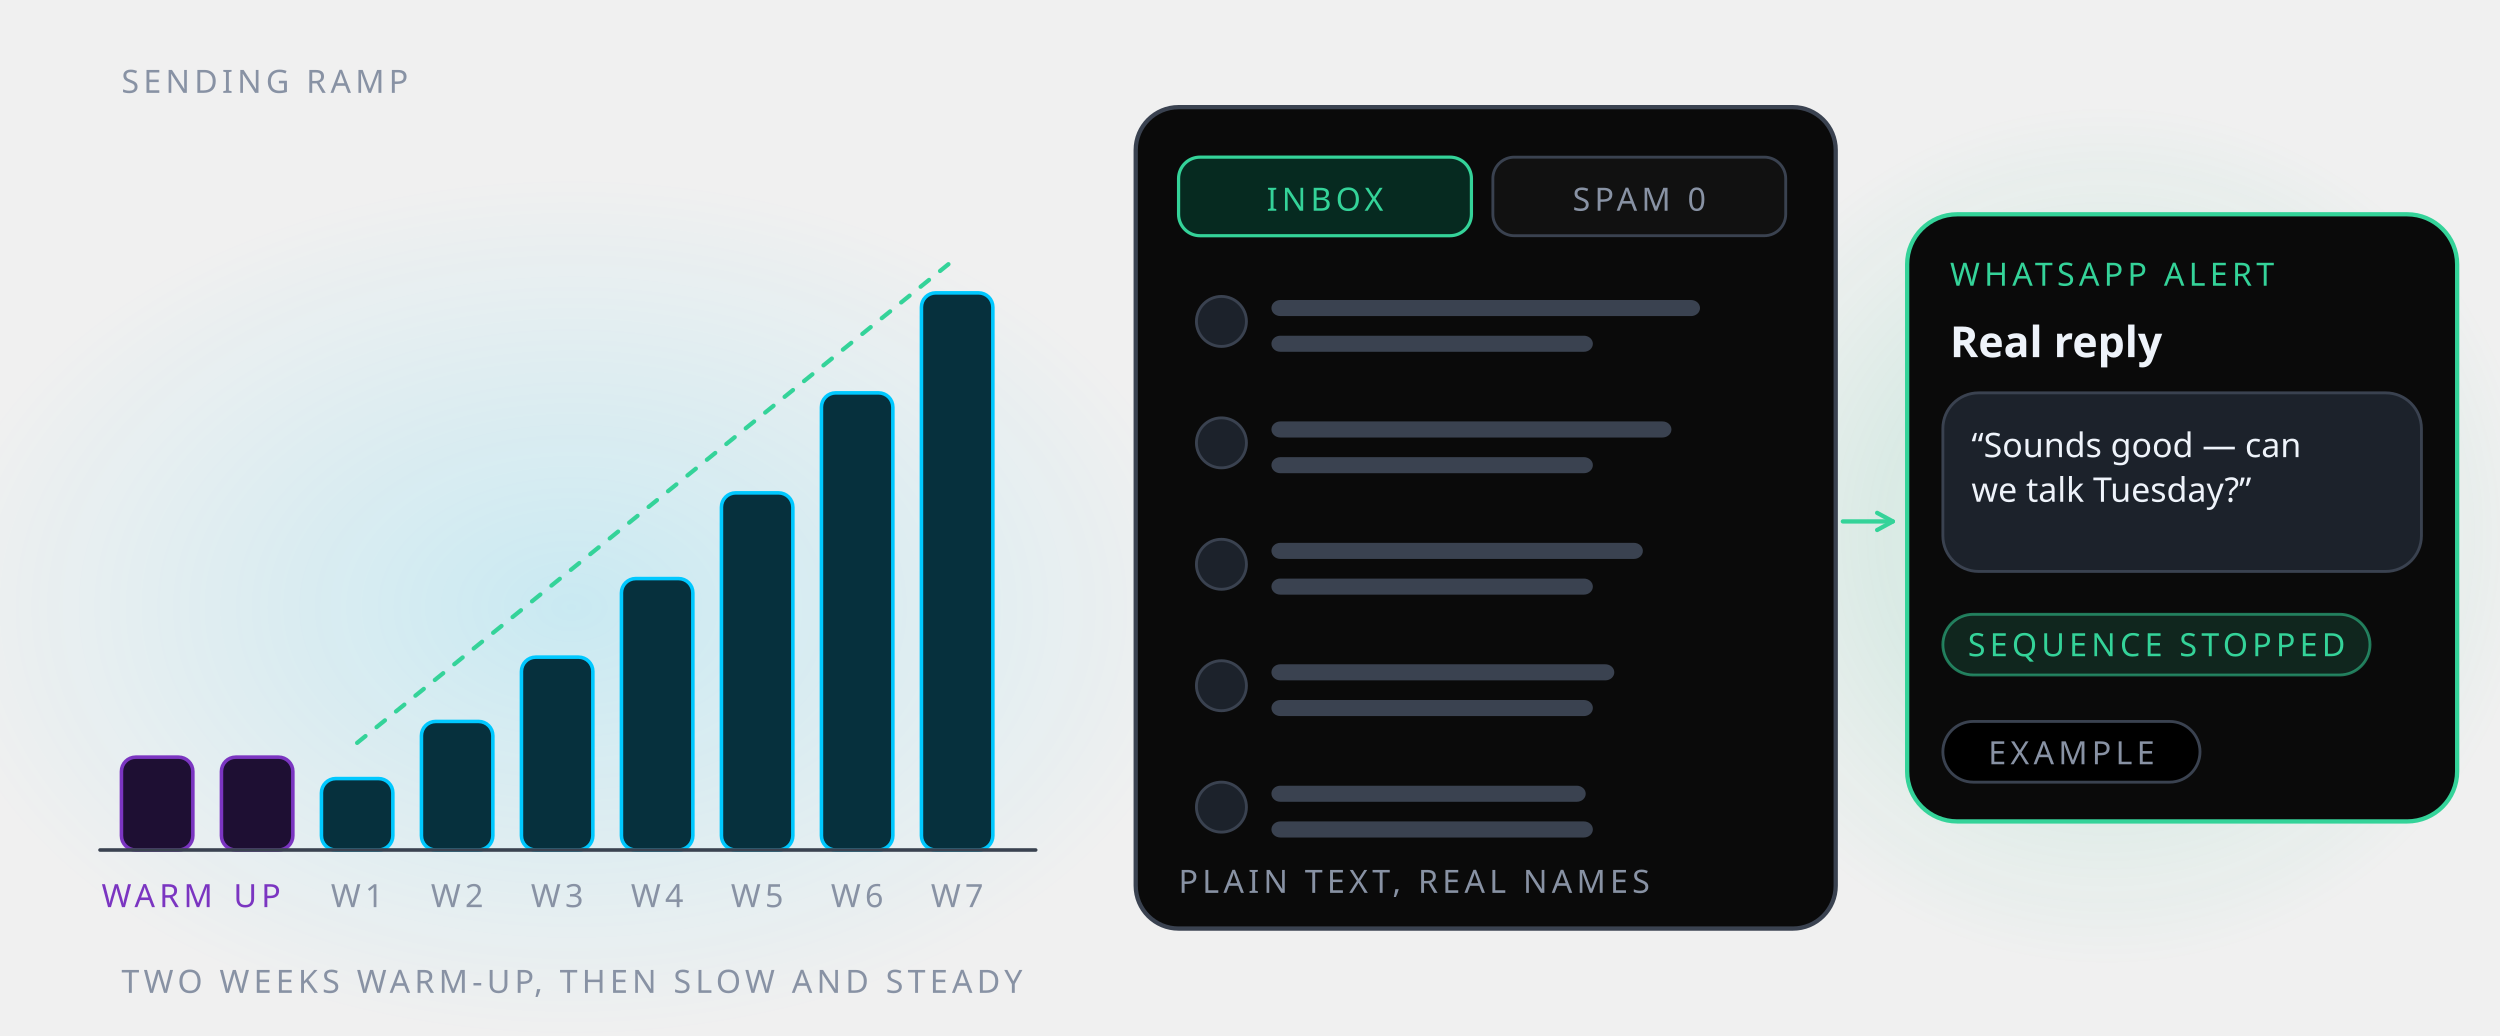
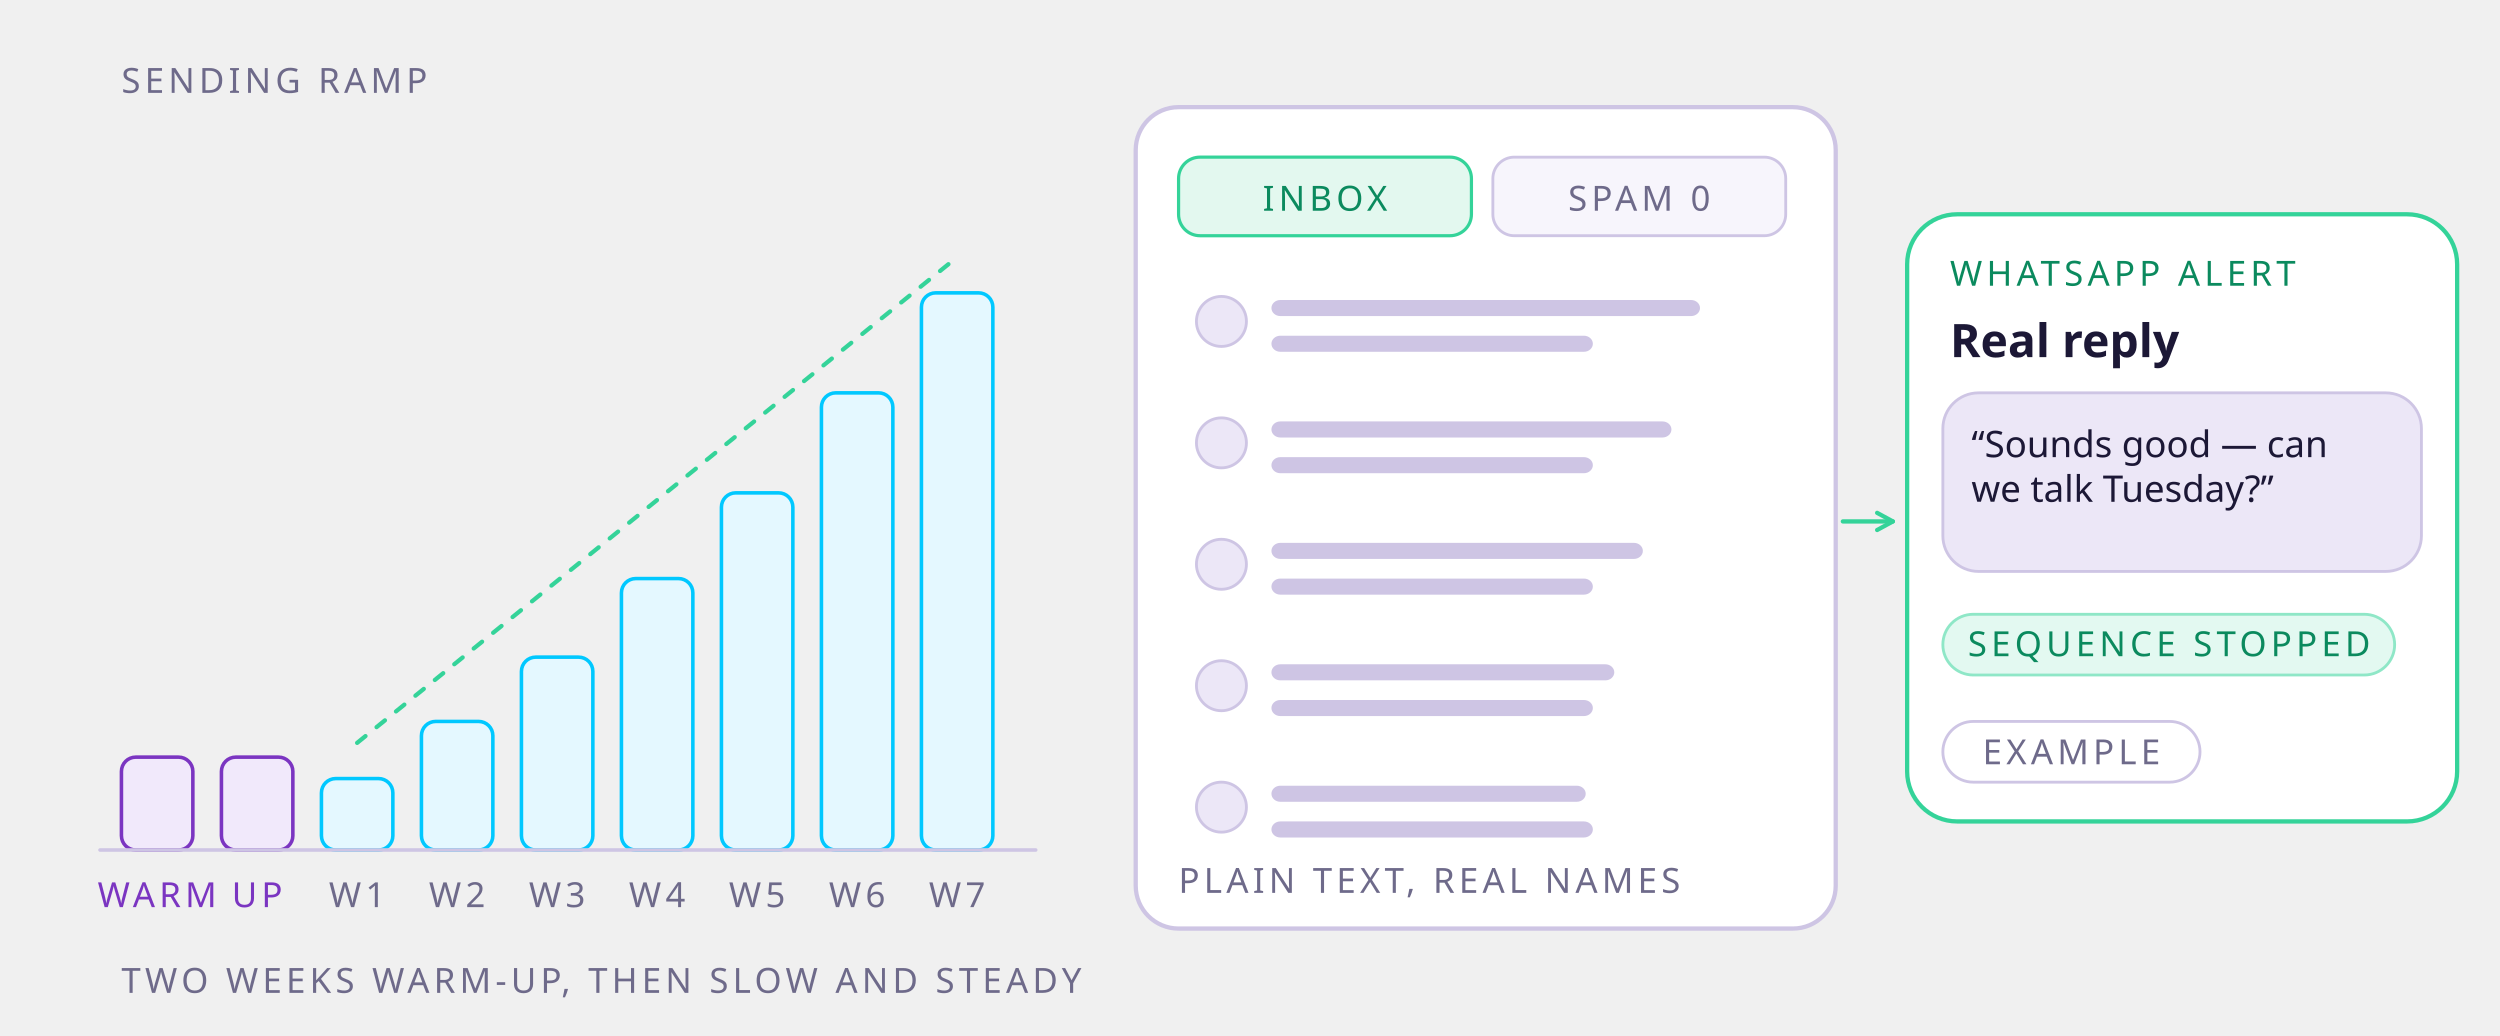
<svg xmlns="http://www.w3.org/2000/svg" viewBox="0 0 700 290" role="img" fill="none">
-   <defs>
-     <radialGradient id="cold-email-engine-halo1">
-       <stop offset="0" stop-color="#00C8FF" stop-opacity="0.16" />
-       <stop offset="1" stop-color="#00C8FF" stop-opacity="0" />
-     </radialGradient>
-     <radialGradient id="cold-email-engine-halo2">
-       <stop offset="0" stop-color="#10B981" stop-opacity="0.2" />
-       <stop offset="1" stop-color="#10B981" stop-opacity="0" />
-     </radialGradient>
-   </defs>
-   <ellipse cx="160" cy="170" rx="180" ry="120" fill="url(#cold-email-engine-halo1)" />
-   <ellipse cx="590" cy="150" rx="120" ry="120" fill="url(#cold-email-engine-halo2)" />
-   <text x="34" y="26" font-family="JetBrains Mono" font-size="9" font-weight="500" fill="#8892A4" text-anchor="start" letter-spacing="1.2">SENDING RAMP</text>
-   <rect x="34" y="212" width="20" height="26" rx="4" fill="#1E0F33" stroke="#7B35C1" stroke-width="1" />
-   <text x="44" y="254" font-family="JetBrains Mono" font-size="9" font-weight="500" fill="#7B35C1" text-anchor="middle" letter-spacing="1.2">WARM</text>
-   <rect x="62" y="212" width="20" height="26" rx="4" fill="#1E0F33" stroke="#7B35C1" stroke-width="1" />
-   <text x="72" y="254" font-family="JetBrains Mono" font-size="9" font-weight="500" fill="#7B35C1" text-anchor="middle" letter-spacing="1.2">UP</text>
-   <rect x="90" y="218" width="20" height="20" rx="4" fill="#06303D" stroke="#00C8FF" stroke-width="1" />
-   <text x="100" y="254" font-family="JetBrains Mono" font-size="9" font-weight="500" fill="#8892A4" text-anchor="middle" letter-spacing="1.2">W1</text>
-   <rect x="118" y="202" width="20" height="36" rx="4" fill="#06303D" stroke="#00C8FF" stroke-width="1" />
-   <text x="128" y="254" font-family="JetBrains Mono" font-size="9" font-weight="500" fill="#8892A4" text-anchor="middle" letter-spacing="1.2">W2</text>
-   <rect x="146" y="184" width="20" height="54" rx="4" fill="#06303D" stroke="#00C8FF" stroke-width="1" />
-   <text x="156" y="254" font-family="JetBrains Mono" font-size="9" font-weight="500" fill="#8892A4" text-anchor="middle" letter-spacing="1.2">W3</text>
-   <rect x="174" y="162" width="20" height="76" rx="4" fill="#06303D" stroke="#00C8FF" stroke-width="1" />
-   <text x="184" y="254" font-family="JetBrains Mono" font-size="9" font-weight="500" fill="#8892A4" text-anchor="middle" letter-spacing="1.2">W4</text>
-   <rect x="202" y="138" width="20" height="100" rx="4" fill="#06303D" stroke="#00C8FF" stroke-width="1" />
-   <text x="212" y="254" font-family="JetBrains Mono" font-size="9" font-weight="500" fill="#8892A4" text-anchor="middle" letter-spacing="1.2">W5</text>
-   <rect x="230" y="110" width="20" height="128" rx="4" fill="#06303D" stroke="#00C8FF" stroke-width="1" />
-   <text x="240" y="254" font-family="JetBrains Mono" font-size="9" font-weight="500" fill="#8892A4" text-anchor="middle" letter-spacing="1.2">W6</text>
-   <rect x="258" y="82" width="20" height="156" rx="4" fill="#06303D" stroke="#00C8FF" stroke-width="1" />
-   <text x="268" y="254" font-family="JetBrains Mono" font-size="9" font-weight="500" fill="#8892A4" text-anchor="middle" letter-spacing="1.2">W7</text>
-   <line x1="28" y1="238" x2="290" y2="238" stroke="#3A4250" stroke-width="1" stroke-linecap="round" />
+   <defs />
+   <text x="34" y="26" font-family="JetBrains Mono" font-size="9.72" font-weight="500" fill="#6E6A8A" text-anchor="start" letter-spacing="1.2">SENDING RAMP</text>
+   <rect x="34" y="212" width="20" height="26" rx="4" fill="#F1E9FB" stroke="#7B35C1" stroke-width="1" />
+   <text x="44" y="254" font-family="JetBrains Mono" font-size="9.72" font-weight="500" fill="#7B35C1" text-anchor="middle" letter-spacing="1.2">WARM</text>
+   <rect x="62" y="212" width="20" height="26" rx="4" fill="#F1E9FB" stroke="#7B35C1" stroke-width="1" />
+   <text x="72" y="254" font-family="JetBrains Mono" font-size="9.72" font-weight="500" fill="#7B35C1" text-anchor="middle" letter-spacing="1.2">UP</text>
+   <rect x="90" y="218" width="20" height="20" rx="4" fill="#E4F8FF" stroke="#00C8FF" stroke-width="1" />
+   <text x="100" y="254" font-family="JetBrains Mono" font-size="9.72" font-weight="500" fill="#6E6A8A" text-anchor="middle" letter-spacing="1.2">W1</text>
+   <rect x="118" y="202" width="20" height="36" rx="4" fill="#E4F8FF" stroke="#00C8FF" stroke-width="1" />
+   <text x="128" y="254" font-family="JetBrains Mono" font-size="9.72" font-weight="500" fill="#6E6A8A" text-anchor="middle" letter-spacing="1.2">W2</text>
+   <rect x="146" y="184" width="20" height="54" rx="4" fill="#E4F8FF" stroke="#00C8FF" stroke-width="1" />
+   <text x="156" y="254" font-family="JetBrains Mono" font-size="9.72" font-weight="500" fill="#6E6A8A" text-anchor="middle" letter-spacing="1.2">W3</text>
+   <rect x="174" y="162" width="20" height="76" rx="4" fill="#E4F8FF" stroke="#00C8FF" stroke-width="1" />
+   <text x="184" y="254" font-family="JetBrains Mono" font-size="9.72" font-weight="500" fill="#6E6A8A" text-anchor="middle" letter-spacing="1.2">W4</text>
+   <rect x="202" y="138" width="20" height="100" rx="4" fill="#E4F8FF" stroke="#00C8FF" stroke-width="1" />
+   <text x="212" y="254" font-family="JetBrains Mono" font-size="9.72" font-weight="500" fill="#6E6A8A" text-anchor="middle" letter-spacing="1.2">W5</text>
+   <rect x="230" y="110" width="20" height="128" rx="4" fill="#E4F8FF" stroke="#00C8FF" stroke-width="1" />
+   <text x="240" y="254" font-family="JetBrains Mono" font-size="9.72" font-weight="500" fill="#6E6A8A" text-anchor="middle" letter-spacing="1.2">W6</text>
+   <rect x="258" y="82" width="20" height="156" rx="4" fill="#E4F8FF" stroke="#00C8FF" stroke-width="1" />
+   <text x="268" y="254" font-family="JetBrains Mono" font-size="9.72" font-weight="500" fill="#6E6A8A" text-anchor="middle" letter-spacing="1.2">W7</text>
+   <line x1="28" y1="238" x2="290" y2="238" stroke="#CEC5E4" stroke-width="1" stroke-linecap="round" />
  <path d="M100 208 L268 72" stroke="#34D399" stroke-width="1.2" fill="none" stroke-linecap="round" stroke-linejoin="round" stroke-dasharray="3 4" />
-   <text x="34" y="278" font-family="JetBrains Mono" font-size="9" font-weight="500" fill="#8892A4" text-anchor="start" letter-spacing="1.2">TWO WEEKS WARM-UP, THEN SLOW AND STEADY</text>
-   <rect x="318" y="30" width="196" height="230" rx="12" fill="#0A0A0A" stroke="#3A4250" stroke-width="1.2" />
-   <rect x="330" y="44" width="82" height="22" rx="6" fill="#062A20" stroke="#34D399" stroke-width="0.9" />
-   <text x="371" y="59" font-family="JetBrains Mono" font-size="9" font-weight="500" fill="#34D399" text-anchor="middle" letter-spacing="1.2">INBOX</text>
-   <rect x="418" y="44" width="82" height="22" rx="6" fill="#111111" stroke="#3A4250" stroke-width="0.8" />
-   <text x="459" y="59" font-family="JetBrains Mono" font-size="9" font-weight="500" fill="#8892A4" text-anchor="middle" letter-spacing="1.2">SPAM 0</text>
-   <circle cx="342" cy="90" r="7" fill="#1C222B" stroke="#3A4250" stroke-width="0.8" />
-   <rect x="356" y="84" width="120" height="4.5" rx="2.5" fill="#3A4250" />
-   <rect x="356" y="94" width="90" height="4.5" rx="2.5" fill="#3A4250" />
-   <circle cx="342" cy="124" r="7" fill="#1C222B" stroke="#3A4250" stroke-width="0.8" />
-   <rect x="356" y="118" width="112" height="4.5" rx="2.5" fill="#3A4250" />
-   <rect x="356" y="128" width="90" height="4.5" rx="2.5" fill="#3A4250" />
-   <circle cx="342" cy="158" r="7" fill="#1C222B" stroke="#3A4250" stroke-width="0.8" />
-   <rect x="356" y="152" width="104" height="4.5" rx="2.5" fill="#3A4250" />
-   <rect x="356" y="162" width="90" height="4.5" rx="2.5" fill="#3A4250" />
-   <circle cx="342" cy="192" r="7" fill="#1C222B" stroke="#3A4250" stroke-width="0.8" />
-   <rect x="356" y="186" width="96" height="4.5" rx="2.5" fill="#3A4250" />
-   <rect x="356" y="196" width="90" height="4.5" rx="2.5" fill="#3A4250" />
-   <circle cx="342" cy="226" r="7" fill="#1C222B" stroke="#3A4250" stroke-width="0.8" />
-   <rect x="356" y="220" width="88" height="4.5" rx="2.5" fill="#3A4250" />
-   <rect x="356" y="230" width="90" height="4.5" rx="2.5" fill="#3A4250" />
-   <text x="330" y="250" font-family="JetBrains Mono" font-size="9" font-weight="500" fill="#8892A4" text-anchor="start" letter-spacing="1.2">PLAIN TEXT, REAL NAMES</text>
+   <text x="34" y="278" font-family="JetBrains Mono" font-size="9.72" font-weight="500" fill="#6E6A8A" text-anchor="start" letter-spacing="1.2">TWO WEEKS WARM-UP, THEN SLOW AND STEADY</text>
+   <rect x="318" y="30" width="196" height="230" rx="12" fill="#FFFFFF" stroke="#CEC5E4" stroke-width="1.2" />
+   <rect x="330" y="44" width="82" height="22" rx="6" fill="#E3F8EF" stroke="#34D399" stroke-width="0.9" />
+   <text x="371" y="59" font-family="JetBrains Mono" font-size="9.72" font-weight="500" fill="#0B8A5E" text-anchor="middle" letter-spacing="1.2">INBOX</text>
+   <rect x="418" y="44" width="82" height="22" rx="6" fill="#F7F5FC" stroke="#CEC5E4" stroke-width="0.8" />
+   <text x="459" y="59" font-family="JetBrains Mono" font-size="9.72" font-weight="500" fill="#6E6A8A" text-anchor="middle" letter-spacing="1.2">SPAM 0</text>
+   <circle cx="342" cy="90" r="7" fill="#ECE7F7" stroke="#CEC5E4" stroke-width="0.8" />
+   <rect x="356" y="84" width="120" height="4.5" rx="2.5" fill="#CEC5E4" />
+   <rect x="356" y="94" width="90" height="4.5" rx="2.5" fill="#CEC5E4" />
+   <circle cx="342" cy="124" r="7" fill="#ECE7F7" stroke="#CEC5E4" stroke-width="0.8" />
+   <rect x="356" y="118" width="112" height="4.5" rx="2.5" fill="#CEC5E4" />
+   <rect x="356" y="128" width="90" height="4.5" rx="2.5" fill="#CEC5E4" />
+   <circle cx="342" cy="158" r="7" fill="#ECE7F7" stroke="#CEC5E4" stroke-width="0.8" />
+   <rect x="356" y="152" width="104" height="4.5" rx="2.5" fill="#CEC5E4" />
+   <rect x="356" y="162" width="90" height="4.5" rx="2.5" fill="#CEC5E4" />
+   <circle cx="342" cy="192" r="7" fill="#ECE7F7" stroke="#CEC5E4" stroke-width="0.8" />
+   <rect x="356" y="186" width="96" height="4.5" rx="2.5" fill="#CEC5E4" />
+   <rect x="356" y="196" width="90" height="4.5" rx="2.5" fill="#CEC5E4" />
+   <circle cx="342" cy="226" r="7" fill="#ECE7F7" stroke="#CEC5E4" stroke-width="0.8" />
+   <rect x="356" y="220" width="88" height="4.5" rx="2.5" fill="#CEC5E4" />
+   <rect x="356" y="230" width="90" height="4.5" rx="2.5" fill="#CEC5E4" />
+   <text x="330" y="250" font-family="JetBrains Mono" font-size="9.72" font-weight="500" fill="#6E6A8A" text-anchor="start" letter-spacing="1.2">PLAIN TEXT, REAL NAMES</text>
  <line x1="516" y1="146" x2="530" y2="146" stroke="#34D399" stroke-width="1.2" stroke-linecap="round" />
  <path d="M525.6 148.4 L530 146 L525.6 143.6" stroke="#34D399" stroke-width="1.2" fill="none" stroke-linecap="round" stroke-linejoin="round" />
-   <rect x="534" y="60" width="154" height="170" rx="14" fill="#0A0A0A" stroke="#34D399" stroke-width="1.2" />
-   <text x="546" y="80" font-family="JetBrains Mono" font-size="9" font-weight="500" fill="#34D399" text-anchor="start" letter-spacing="1.2">WHATSAPP ALERT</text>
-   <text x="546" y="100" font-family="Oxanium, DM Sans" font-size="12" font-weight="700" fill="#EEF3FA" text-anchor="start">Real reply</text>
-   <rect x="544" y="110" width="134" height="50" rx="10" fill="#1C222B" stroke="#3A4250" stroke-width="0.8" />
-   <text x="552" y="128.0" font-family="DM Sans" font-size="9.5" font-weight="400" fill="#EEF3FA" text-anchor="start">“Sounds good — can</text>
-   <text x="552" y="140.5" font-family="DM Sans" font-size="9.5" font-weight="400" fill="#EEF3FA" text-anchor="start">we talk Tuesday?”</text>
-   <rect x="544" y="172" width="119.6" height="17" rx="8.5" fill="#34D399" fill-opacity="0.14" stroke="#34D399" stroke-opacity=".55" stroke-width=".8" />
-   <text x="551" y="183.74" font-family="JetBrains Mono" font-size="9" font-weight="500" fill="#34D399" text-anchor="start" letter-spacing="1.2">SEQUENCE STOPPED</text>
-   <rect x="544" y="202" width="72" height="17" rx="8.5" fill="#000000" stroke="#3A4250" stroke-width="0.8" />
-   <text x="580" y="214" font-family="JetBrains Mono" font-size="9" font-weight="500" fill="#8892A4" text-anchor="middle" letter-spacing="1.2">EXAMPLE</text>
+   <rect x="534" y="60" width="154" height="170" rx="14" fill="#FFFFFF" stroke="#34D399" stroke-width="1.2" />
+   <text x="546" y="80" font-family="JetBrains Mono" font-size="9.72" font-weight="500" fill="#0B8A5E" text-anchor="start" letter-spacing="1.2">WHATSAPP ALERT</text>
+   <text x="546" y="100" font-family="Oxanium, DM Sans" font-size="12.96" font-weight="700" fill="#1C1836" text-anchor="start">Real reply</text>
+   <rect x="544" y="110" width="134" height="50" rx="10" fill="#ECE7F7" stroke="#CEC5E4" stroke-width="0.8" />
+   <text x="552" y="128.0" font-family="DM Sans" font-size="10.26" font-weight="400" fill="#1C1836" text-anchor="start">“Sounds good — can</text>
+   <text x="552" y="140.5" font-family="DM Sans" font-size="10.26" font-weight="400" fill="#1C1836" text-anchor="start">we talk Tuesday?”</text>
+   <rect x="544" y="172" width="126.5" height="17" rx="8.5" fill="#E3F9F1" stroke="#8FE7C7" stroke-width=".8" />
+   <text x="551" y="183.74" font-family="JetBrains Mono" font-size="9.72" font-weight="500" fill="#0B8A5E" text-anchor="start" letter-spacing="1.2">SEQUENCE STOPPED</text>
+   <rect x="544" y="202" width="72" height="17" rx="8.5" fill="#FFFFFF" stroke="#CEC5E4" stroke-width="0.8" />
+   <text x="580" y="214" font-family="JetBrains Mono" font-size="9.72" font-weight="500" fill="#6E6A8A" text-anchor="middle" letter-spacing="1.2">EXAMPLE</text>
</svg>
